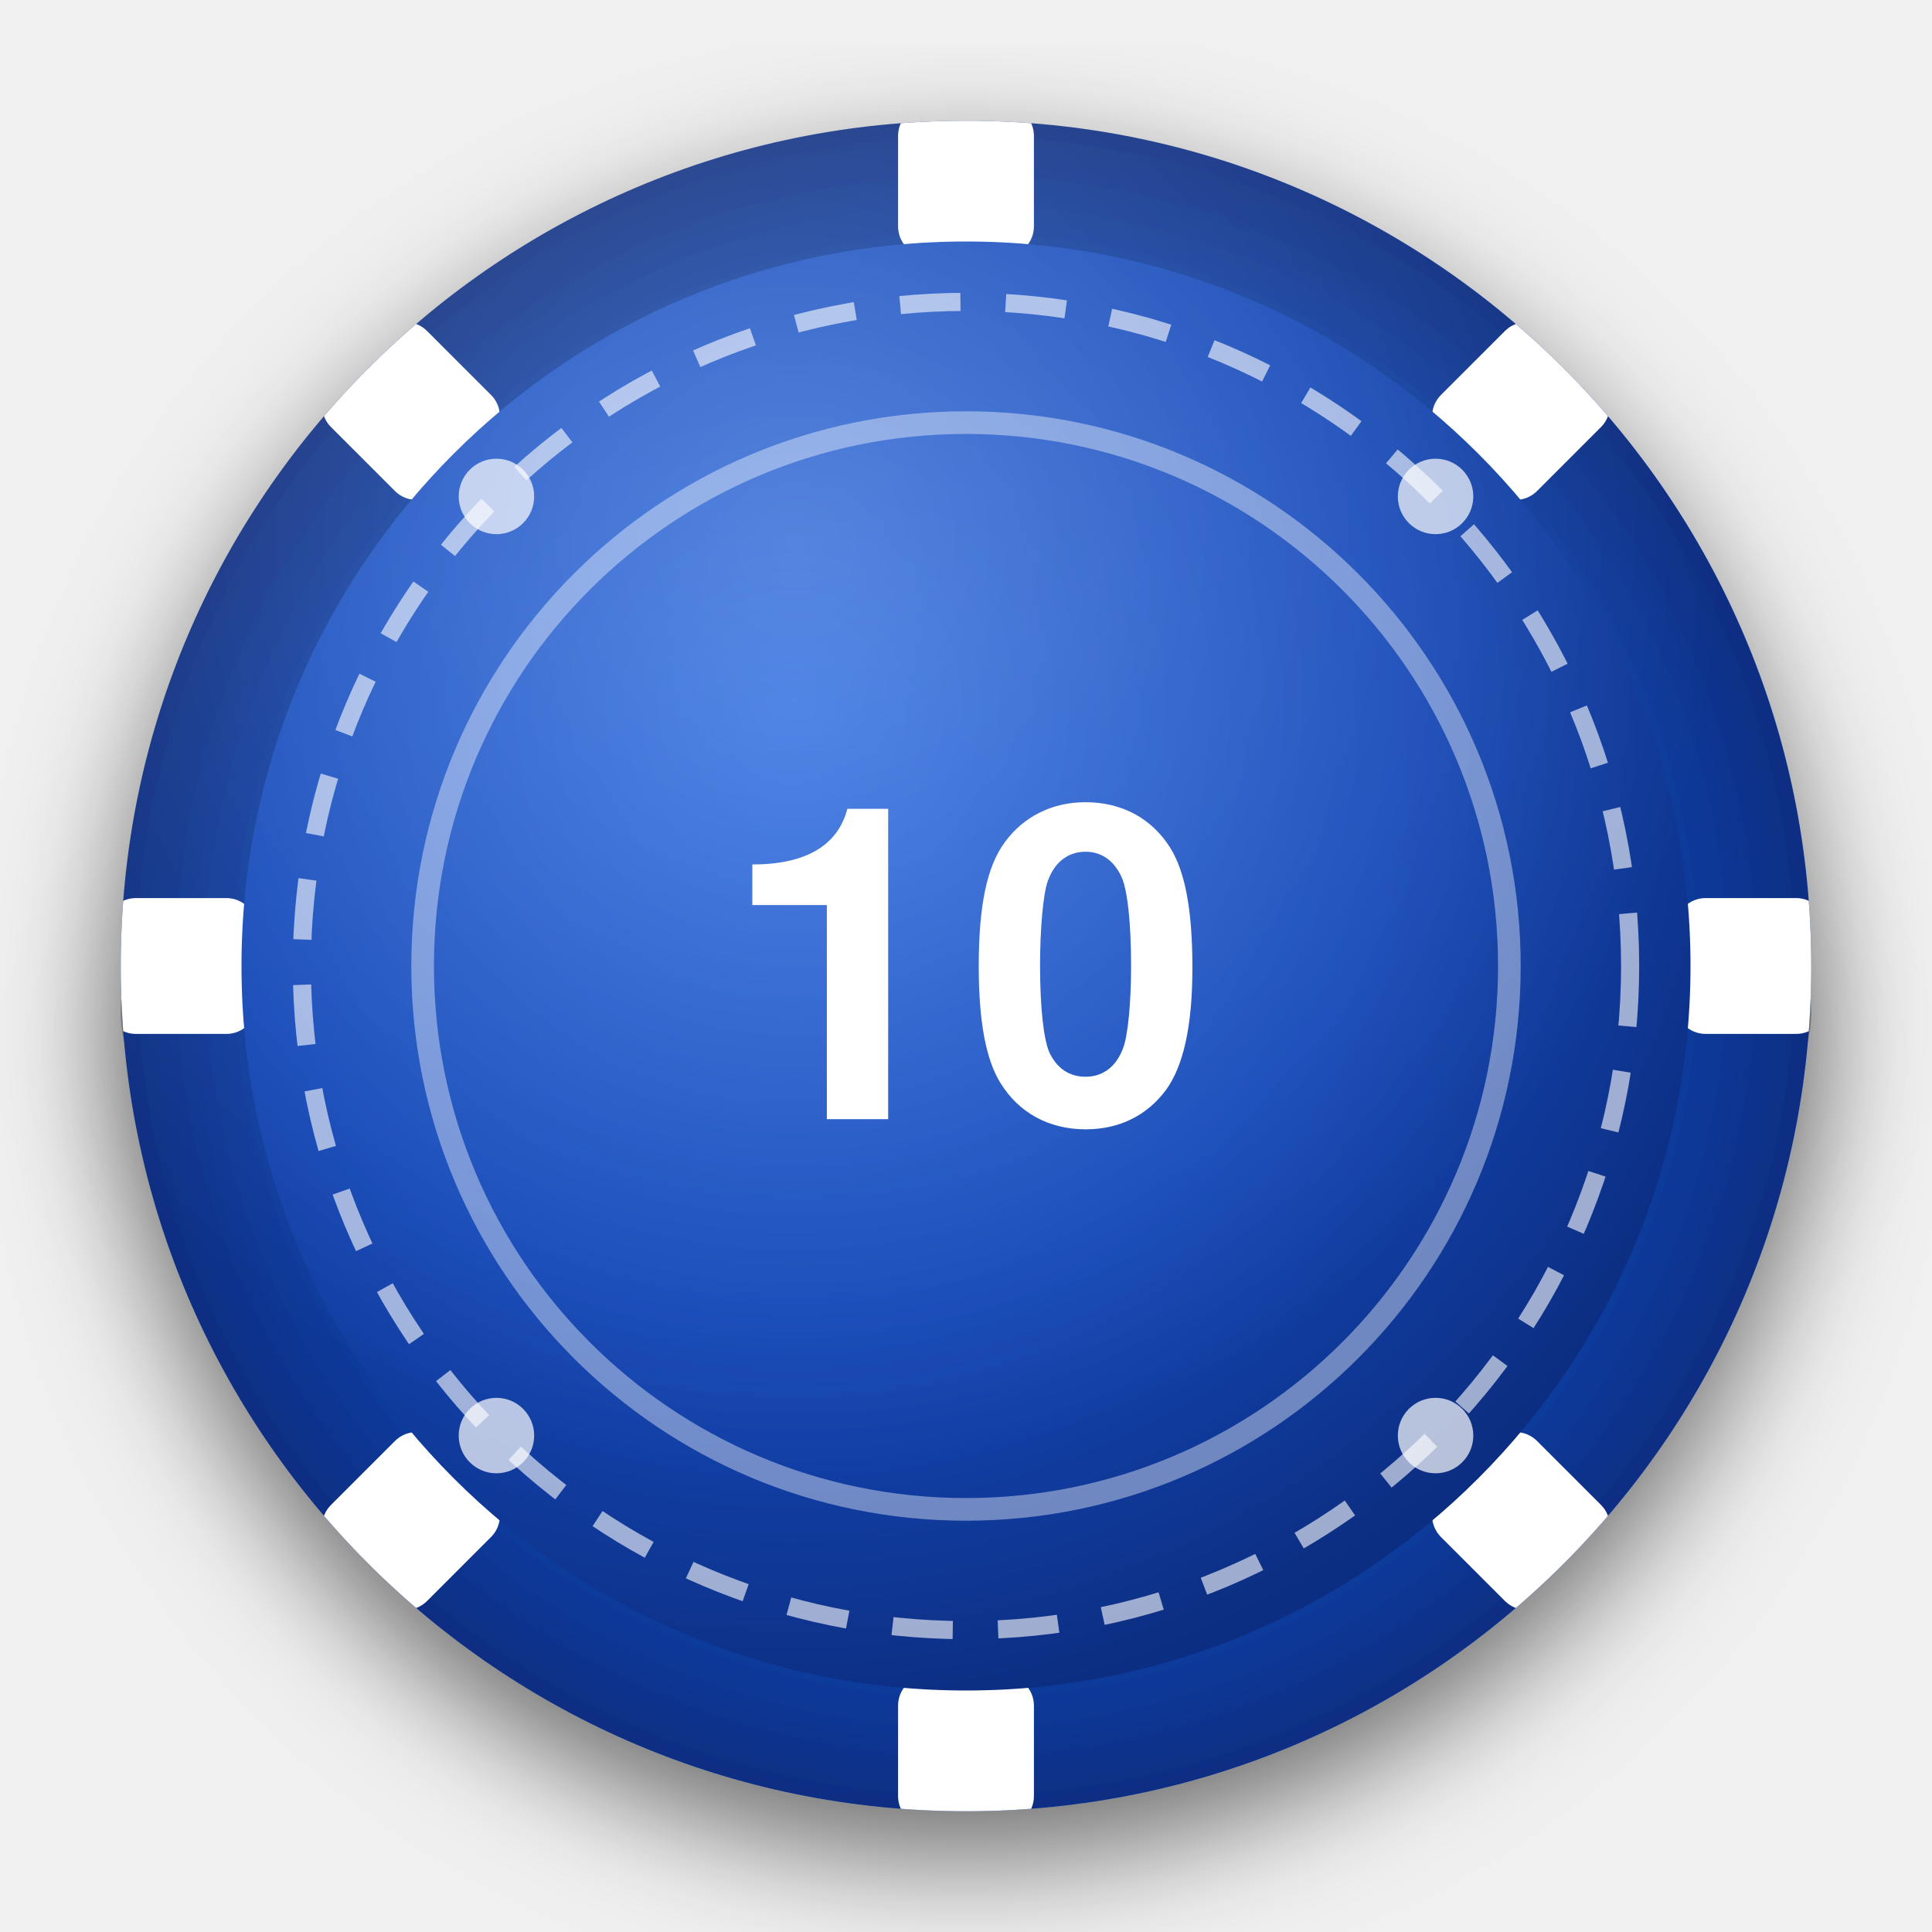
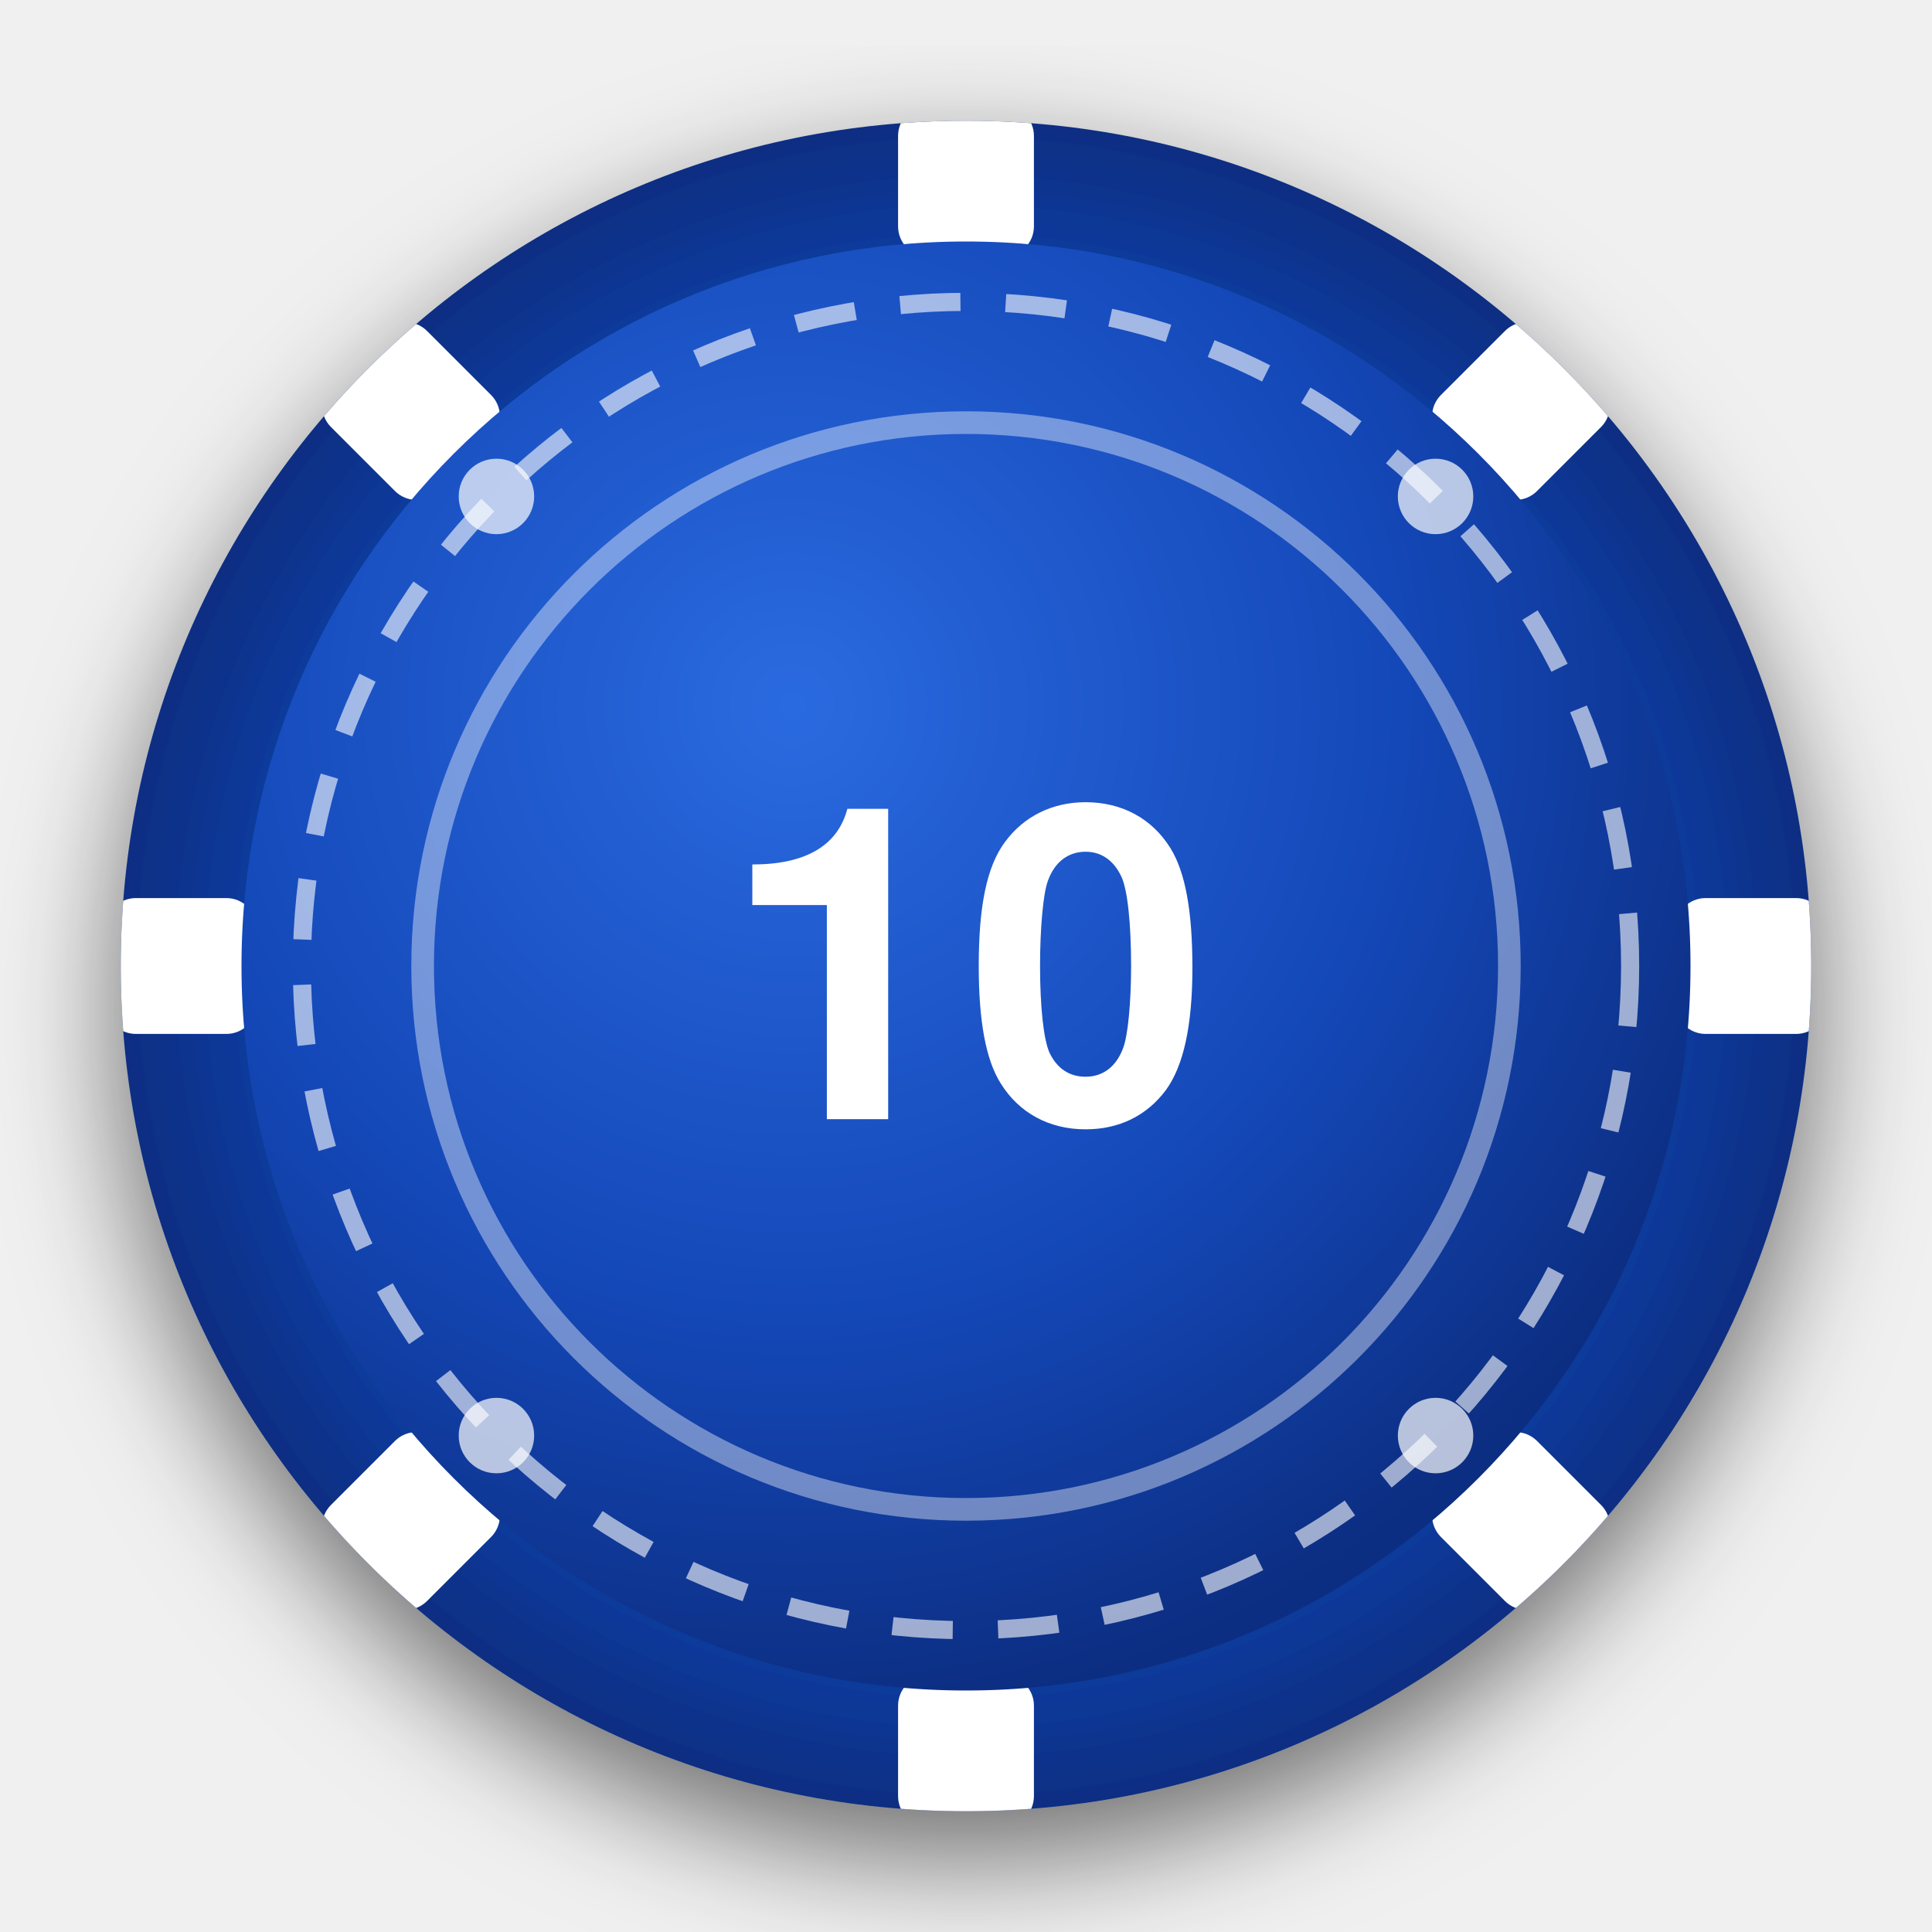
<svg xmlns="http://www.w3.org/2000/svg" width="128" height="128" viewBox="0 0 128 128">
  <defs>
    <radialGradient id="gBody" cx="38%" cy="32%" r="70%">
      <stop offset="0%" stop-color="#2A6AE0" />
      <stop offset="60%" stop-color="#1448B8" />
      <stop offset="100%" stop-color="#0C2E82" />
    </radialGradient>
    <radialGradient id="gRim" cx="50%" cy="50%" r="50%">
      <stop offset="70%" stop-color="#1448B8" />
      <stop offset="100%" stop-color="#0C2E82" />
    </radialGradient>
-     <radialGradient id="gSheen" cx="40%" cy="25%" r="55%">
-       <stop offset="0%" stop-color="rgba(255,255,255,0.22)" />
-       <stop offset="100%" stop-color="rgba(255,255,255,0)" />
-     </radialGradient>
    <clipPath id="outerClip">
      <circle cx="64" cy="64" r="56" />
    </clipPath>
    <filter id="shadow" x="-15%" y="-10%" width="130%" height="135%">
      <feDropShadow dx="0" dy="3" stdDeviation="4" flood-color="rgba(0,0,0,0.55)" />
    </filter>
  </defs>
-   <ellipse cx="64" cy="67" rx="56" ry="22.4" fill="rgba(0,0,0,0.30)" filter="url(#shadow)" />
  <circle cx="64" cy="64" r="56" fill="url(#gRim)" filter="url(#shadow)" />
  <g clip-path="url(#outerClip)">
    <rect x="59.5" y="7" width="9" height="10" fill="#FFFFFF" rx="2" transform="rotate(0, 64, 64)" />
    <rect x="59.5" y="7" width="9" height="10" fill="#FFFFFF" rx="2" transform="rotate(45, 64, 64)" />
    <rect x="59.5" y="7" width="9" height="10" fill="#FFFFFF" rx="2" transform="rotate(90, 64, 64)" />
    <rect x="59.5" y="7" width="9" height="10" fill="#FFFFFF" rx="2" transform="rotate(135, 64, 64)" />
    <rect x="59.5" y="7" width="9" height="10" fill="#FFFFFF" rx="2" transform="rotate(180, 64, 64)" />
    <rect x="59.5" y="7" width="9" height="10" fill="#FFFFFF" rx="2" transform="rotate(225, 64, 64)" />
    <rect x="59.5" y="7" width="9" height="10" fill="#FFFFFF" rx="2" transform="rotate(270, 64, 64)" />
    <rect x="59.5" y="7" width="9" height="10" fill="#FFFFFF" rx="2" transform="rotate(315, 64, 64)" />
  </g>
  <circle cx="64" cy="64" r="48" fill="url(#gBody)" />
  <circle cx="64" cy="64" r="44" fill="none" stroke="#FFFFFF" stroke-width="1.2" stroke-opacity="0.6" stroke-dasharray="4 3" />
  <circle cx="95.11" cy="95.11" r="2.5" fill="#FFFFFF" opacity="0.7" />
  <circle cx="32.89" cy="95.11" r="2.5" fill="#FFFFFF" opacity="0.7" />
  <circle cx="32.89" cy="32.89" r="2.5" fill="#FFFFFF" opacity="0.7" />
  <circle cx="95.11" cy="32.89" r="2.5" fill="#FFFFFF" opacity="0.7" />
  <circle cx="64" cy="64" r="36" fill="none" stroke="#FFFFFF" stroke-width="1.5" stroke-opacity="0.4" />
  <text x="64" y="64" dy="0.35em" text-anchor="middle" font-family="'Helvetica Neue', Helvetica, Arial, sans-serif" font-weight="700" font-size="29" fill="#FFFFFF">10</text>
-   <circle cx="64" cy="64" r="56" fill="url(#gSheen)" clip-path="url(#outerClip)" />
</svg>
